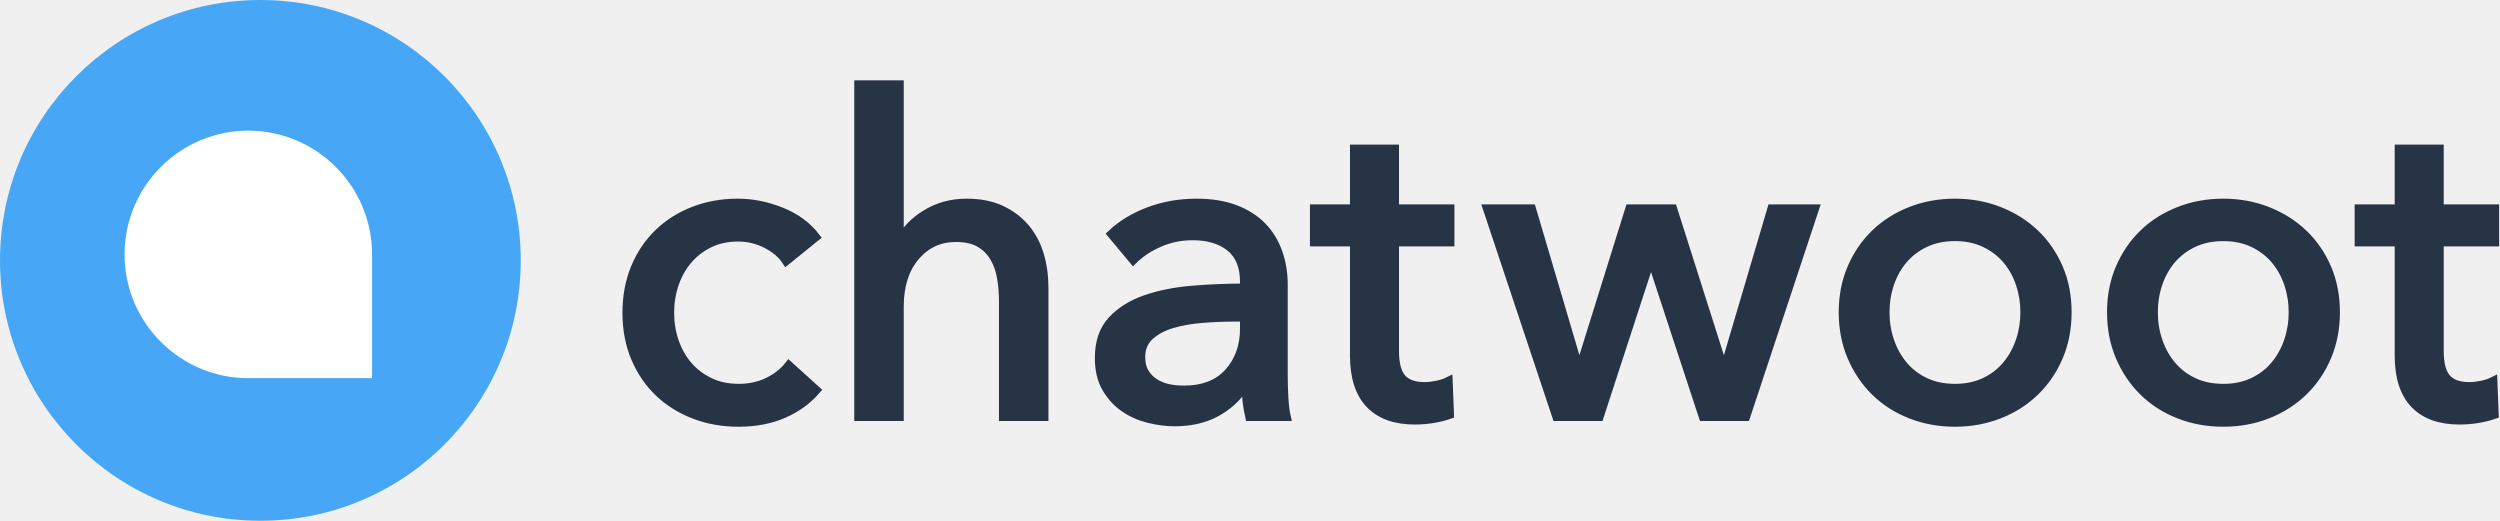
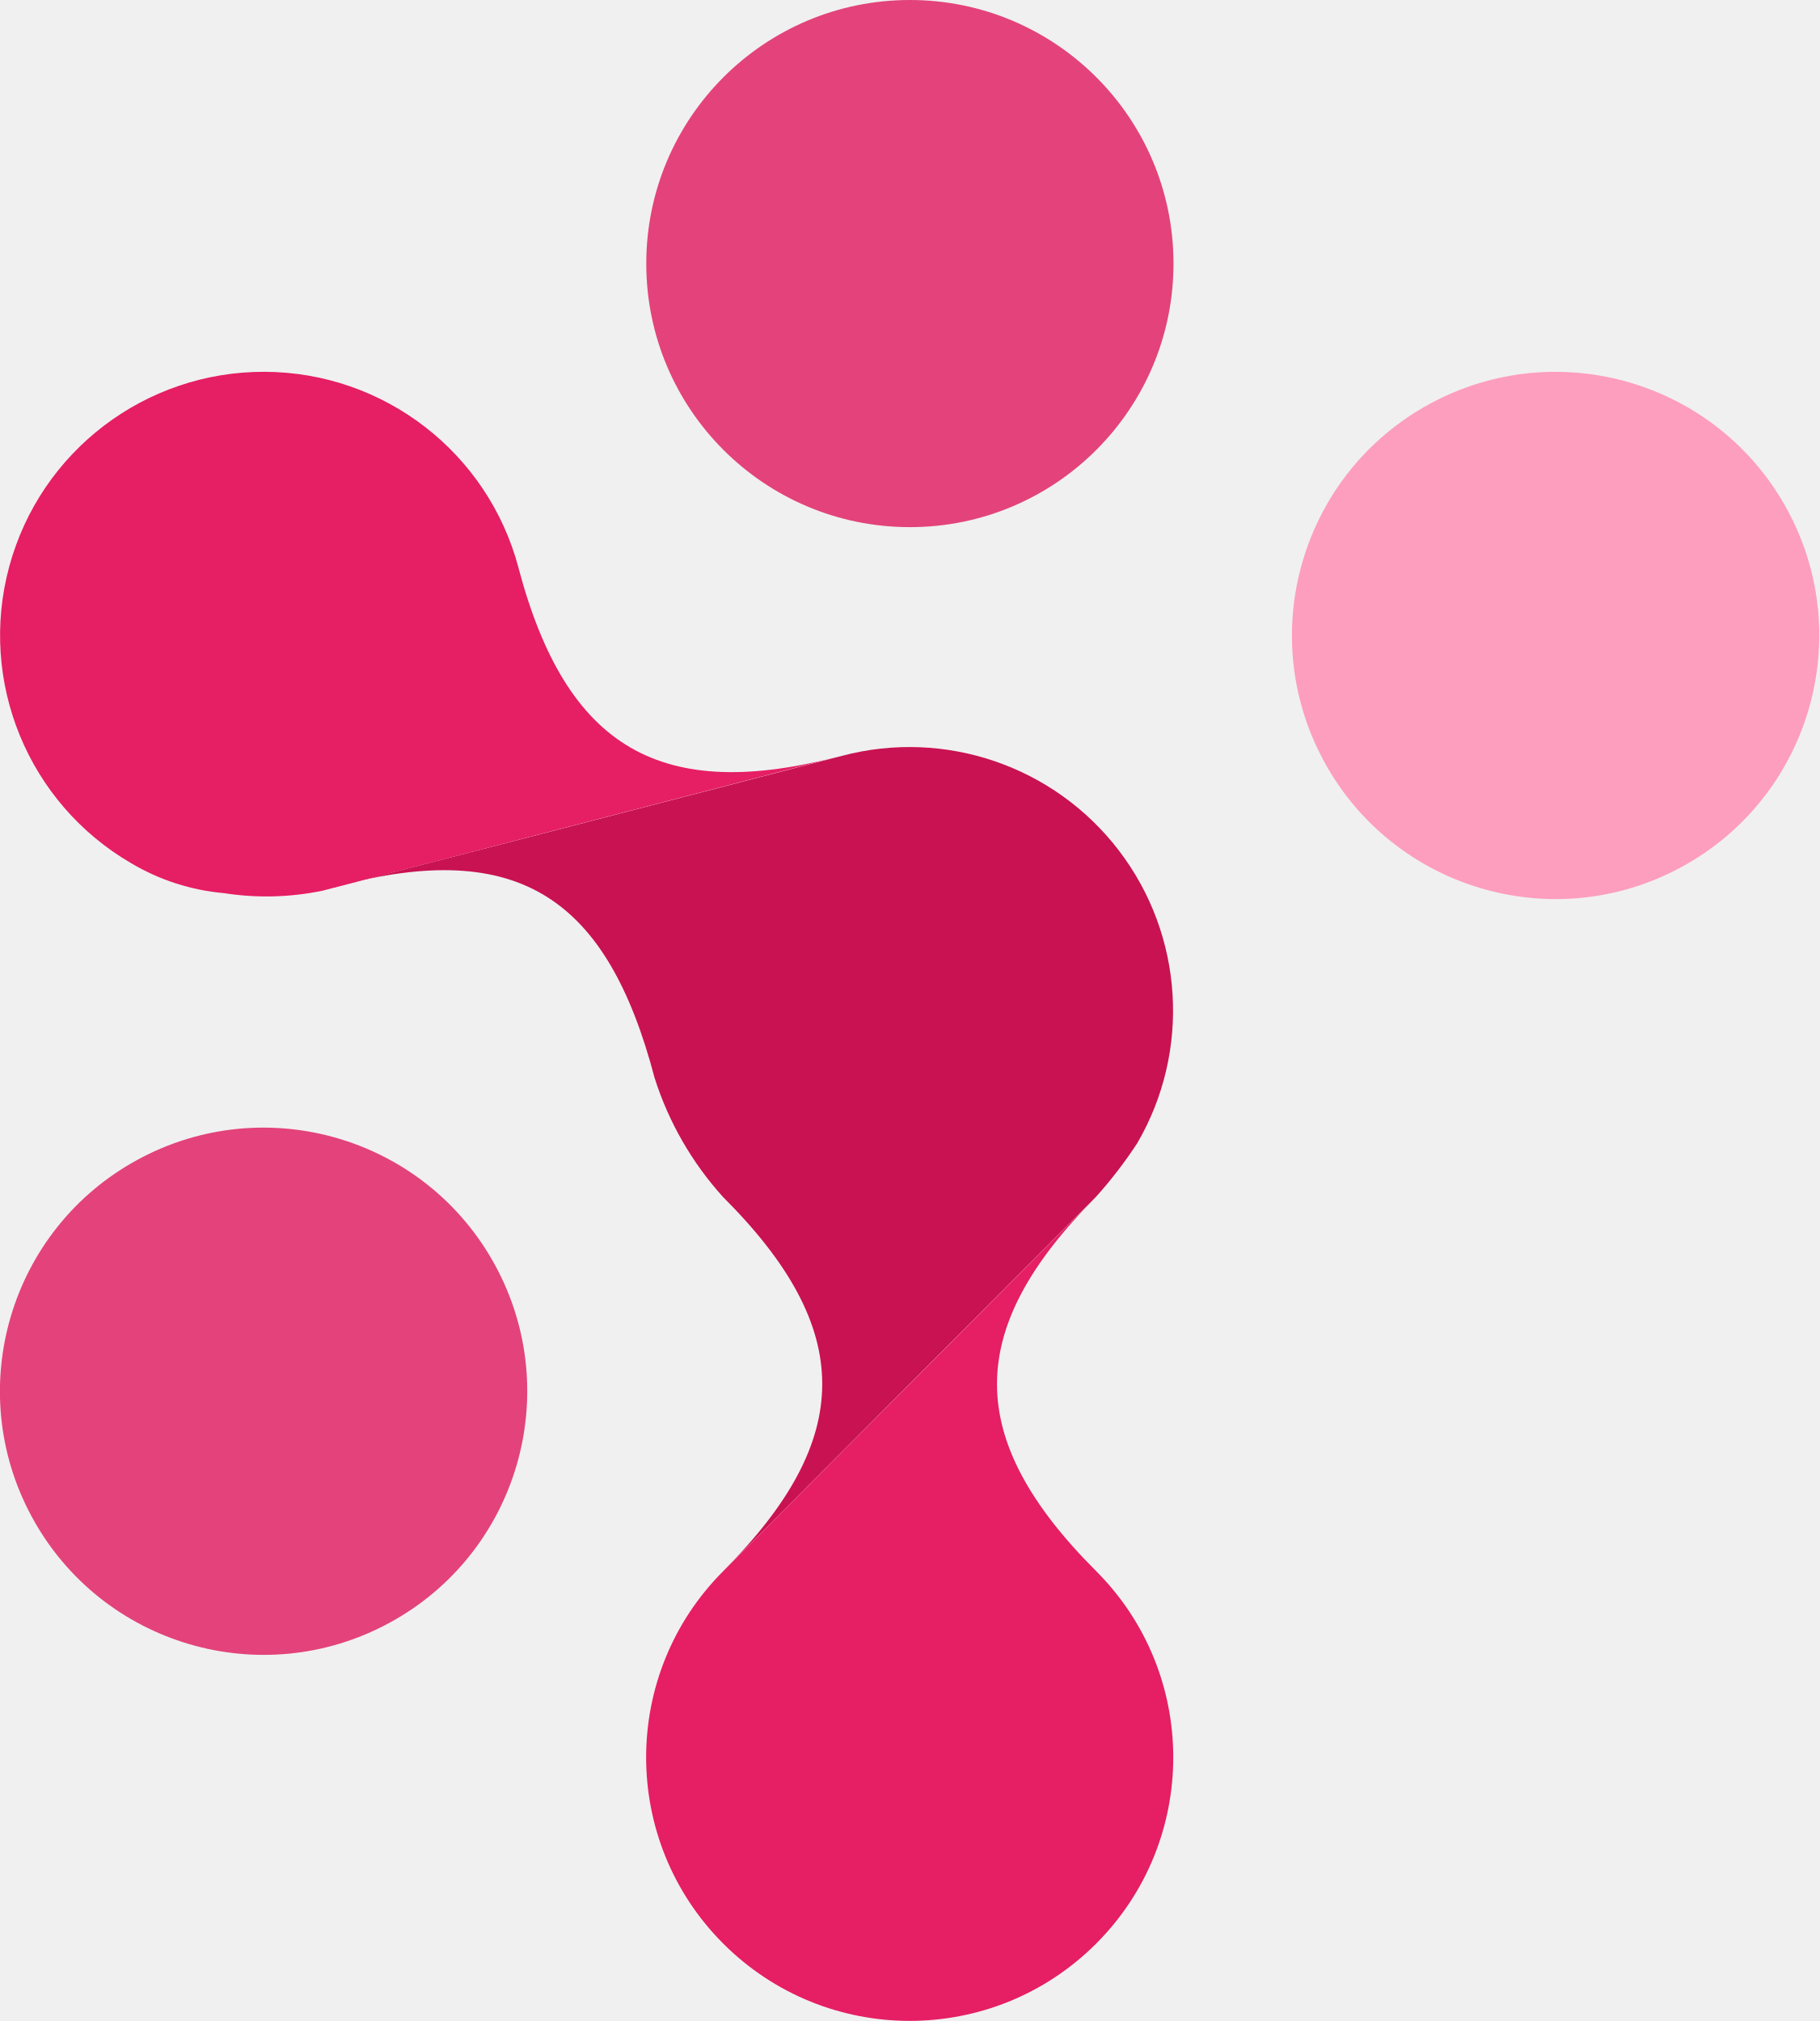
- <svg xmlns="http://www.w3.org/2000/svg" width="2458px" height="512px" viewBox="0 0 2458 512" version="1.1">
-   <g id="Logo" stroke="none" stroke-width="1" fill="none" fill-rule="evenodd">
-     <g id="on_white" fill-rule="nonzero">
-       <g id="woot-log">
-         <circle id="Oval" fill="#47A7F6" cx="256" cy="256" r="256" />
-         <path d="M362.808,368.808 L244.123,368.808 C178.699,368.808 125.457,315.562 125.457,250.122 C125.457,184.703 178.699,131.457 244.124,131.457 C309.565,131.457 362.808,184.703 362.808,250.122 L362.808,368.808 Z" id="Fill-1" stroke="#FFFFFF" stroke-width="6" fill="#FFFFFF" />
-       </g>
-       <path d="M772.982,256.848 C768.658,250.217 762.171,244.667 753.522,240.198 C744.872,235.73 735.647,233.495 725.844,233.495 C715.177,233.495 705.735,235.513 697.518,239.55 C689.302,243.586 682.31,248.992 676.544,255.767 C670.778,262.542 666.381,270.398 663.354,279.336 C660.327,288.273 658.813,297.643 658.813,307.446 C658.813,317.248 660.327,326.618 663.354,335.555 C666.381,344.493 670.778,352.349 676.544,359.124 C682.31,365.899 689.374,371.305 697.735,375.341 C706.095,379.378 715.609,381.396 726.277,381.396 C736.656,381.396 746.098,379.378 754.603,375.341 C763.108,371.305 770.099,365.827 775.577,358.908 L802.822,383.558 C794.173,393.649 783.361,401.505 770.387,407.127 C757.414,412.749 742.71,415.56 726.277,415.56 C710.42,415.56 695.789,412.965 682.382,407.776 C668.976,402.586 657.372,395.307 647.569,385.937 C637.767,376.567 630.055,365.251 624.433,351.989 C618.811,338.727 616,323.879 616,307.446 C616,291.3 618.739,276.597 624.217,263.335 C629.695,250.073 637.335,238.685 647.137,229.171 C656.939,219.657 668.544,212.305 681.95,207.115 C695.356,201.926 709.843,199.331 725.412,199.331 C739.827,199.331 754.17,202.214 768.441,207.98 C782.713,213.746 794.028,222.107 802.389,233.063 L772.982,256.848 Z M885.421,236.09 C890.322,225.999 898.683,217.35 910.504,210.143 C922.324,202.935 935.586,199.331 950.29,199.331 C963.552,199.331 974.94,201.565 984.454,206.034 C993.968,210.503 1001.896,216.485 1008.239,223.981 C1014.582,231.477 1019.267,240.27 1022.294,250.361 C1025.321,260.452 1026.835,271.263 1026.835,282.795 L1026.835,409.938 L986.184,409.938 L986.184,296.634 C986.184,288.273 985.535,280.345 984.238,272.849 C982.94,265.353 980.562,258.722 977.102,252.956 C973.643,247.19 968.958,242.577 963.047,239.117 C957.137,235.658 949.425,233.928 939.911,233.928 C923.766,233.928 910.504,240.054 900.125,252.307 C889.746,264.56 884.556,280.921 884.556,301.391 L884.556,409.938 L843.905,409.938 L843.905,83 L884.556,83 L884.556,236.09 L885.421,236.09 Z M1223.171,277.174 C1223.171,261.893 1218.558,250.577 1209.332,243.226 C1200.106,235.874 1187.853,232.198 1172.573,232.198 C1161.041,232.198 1150.157,234.432 1139.923,238.901 C1129.688,243.37 1121.111,249.064 1114.191,255.983 L1092.568,230.036 C1102.659,220.522 1114.984,213.026 1129.544,207.548 C1144.103,202.07 1159.743,199.331 1176.465,199.331 C1191.169,199.331 1203.926,201.421 1214.738,205.602 C1225.549,209.782 1234.415,215.476 1241.334,222.684 C1248.253,229.892 1253.443,238.396 1256.902,248.199 C1260.362,258.001 1262.092,268.524 1262.092,279.768 L1262.092,369.287 C1262.092,376.206 1262.308,383.486 1262.741,391.126 C1263.173,398.766 1263.966,405.037 1265.119,409.938 L1228.36,409.938 C1226.054,400.136 1224.9,390.333 1224.9,380.531 L1223.603,380.531 C1216.107,391.487 1206.665,399.991 1195.277,406.046 C1183.889,412.1 1170.411,415.128 1154.842,415.128 C1146.77,415.128 1138.337,414.046 1129.544,411.884 C1120.75,409.722 1112.75,406.19 1105.542,401.289 C1098.334,396.388 1092.352,389.901 1087.595,381.828 C1082.838,373.756 1080.46,363.809 1080.46,351.989 C1080.46,336.42 1084.64,324.095 1093.001,315.014 C1101.362,305.932 1112.317,299.013 1125.868,294.256 C1139.418,289.499 1154.698,286.399 1171.708,284.958 C1188.718,283.516 1205.872,282.795 1223.171,282.795 L1223.171,277.174 Z M1213.224,312.203 C1203.133,312.203 1192.682,312.635 1181.871,313.5 C1171.059,314.365 1161.257,316.095 1152.464,318.689 C1143.67,321.284 1136.391,325.176 1130.625,330.366 C1124.859,335.555 1121.976,342.475 1121.976,351.124 C1121.976,357.178 1123.201,362.224 1125.651,366.26 C1128.102,370.296 1131.345,373.612 1135.382,376.206 C1139.418,378.801 1143.887,380.603 1148.788,381.612 C1153.689,382.621 1158.734,383.126 1163.924,383.126 C1182.952,383.126 1197.584,377.432 1207.818,366.044 C1218.053,354.655 1223.171,340.312 1223.171,323.014 L1223.171,312.203 L1213.224,312.203 Z M1425.993,238.252 L1371.504,238.252 L1371.504,345.069 C1371.504,357.467 1373.81,366.332 1378.423,371.666 C1383.036,376.999 1390.388,379.666 1400.478,379.666 C1404.226,379.666 1408.263,379.234 1412.587,378.369 C1416.912,377.504 1420.804,376.206 1424.264,374.477 L1425.561,407.776 C1420.66,409.506 1415.254,410.875 1409.344,411.884 C1403.433,412.893 1397.307,413.398 1390.964,413.398 C1371.648,413.398 1356.872,408.064 1346.637,397.397 C1336.402,386.729 1331.285,370.729 1331.285,349.394 L1331.285,238.252 L1291.931,238.252 L1291.931,204.953 L1331.285,204.953 L1331.285,146.139 L1371.504,146.139 L1371.504,204.953 L1425.993,204.953 L1425.993,238.252 Z M1506.078,204.953 L1552.351,361.503 L1553.216,361.503 L1602.083,204.953 L1644.897,204.953 L1694.629,361.503 L1695.494,361.503 L1741.767,204.953 L1784.581,204.953 L1716.685,409.938 L1674.304,409.938 L1623.706,255.983 L1622.841,255.983 L1572.676,409.938 L1530.295,409.938 L1461.967,204.953 L1506.078,204.953 Z M2032.811,307.013 C2032.811,322.87 2030,337.429 2024.378,350.691 C2018.756,363.953 2010.972,375.413 2001.026,385.072 C1991.079,394.73 1979.331,402.226 1965.78,407.56 C1952.23,412.893 1937.671,415.56 1922.102,415.56 C1906.534,415.56 1891.974,412.893 1878.424,407.56 C1864.873,402.226 1853.197,394.73 1843.395,385.072 C1833.592,375.413 1825.88,363.953 1820.258,350.691 C1814.636,337.429 1811.825,322.87 1811.825,307.013 C1811.825,291.156 1814.636,276.669 1820.258,263.551 C1825.88,250.433 1833.592,239.117 1843.395,229.603 C1853.197,220.089 1864.873,212.665 1878.424,207.332 C1891.974,201.998 1906.534,199.331 1922.102,199.331 C1937.671,199.331 1952.23,201.998 1965.78,207.332 C1979.331,212.665 1991.079,220.089 2001.026,229.603 C2010.972,239.117 2018.756,250.433 2024.378,263.551 C2030,276.669 2032.811,291.156 2032.811,307.013 Z M1990.43,307.013 C1990.43,297.211 1988.917,287.841 1985.89,278.903 C1982.862,269.966 1978.466,262.11 1972.7,255.334 C1966.934,248.559 1959.798,243.154 1951.293,239.117 C1942.788,235.081 1933.058,233.063 1922.102,233.063 C1911.146,233.063 1901.416,235.081 1892.911,239.117 C1884.406,243.154 1877.271,248.559 1871.505,255.334 C1865.738,262.11 1861.342,269.966 1858.315,278.903 C1855.287,287.841 1853.774,297.211 1853.774,307.013 C1853.774,316.816 1855.287,326.185 1858.315,335.123 C1861.342,344.06 1865.738,351.989 1871.505,358.908 C1877.271,365.827 1884.406,371.305 1892.911,375.341 C1901.416,379.378 1911.146,381.396 1922.102,381.396 C1933.058,381.396 1942.788,379.378 1951.293,375.341 C1959.798,371.305 1966.934,365.827 1972.7,358.908 C1978.466,351.989 1982.862,344.06 1985.89,335.123 C1988.917,326.185 1990.43,316.816 1990.43,307.013 Z M2296.611,307.013 C2296.611,322.87 2293.8,337.429 2288.178,350.691 C2282.556,363.953 2274.771,375.413 2264.825,385.072 C2254.878,394.73 2243.13,402.226 2229.58,407.56 C2216.029,412.893 2201.47,415.56 2185.901,415.56 C2170.333,415.56 2155.774,412.893 2142.223,407.56 C2128.673,402.226 2116.996,394.73 2107.194,385.072 C2097.392,375.413 2089.68,363.953 2084.058,350.691 C2078.436,337.429 2075.625,322.87 2075.625,307.013 C2075.625,291.156 2078.436,276.669 2084.058,263.551 C2089.68,250.433 2097.392,239.117 2107.194,229.603 C2116.996,220.089 2128.673,212.665 2142.223,207.332 C2155.774,201.998 2170.333,199.331 2185.901,199.331 C2201.47,199.331 2216.029,201.998 2229.58,207.332 C2243.13,212.665 2254.878,220.089 2264.825,229.603 C2274.771,239.117 2282.556,250.433 2288.178,263.551 C2293.8,276.669 2296.611,291.156 2296.611,307.013 Z M2254.23,307.013 C2254.23,297.211 2252.716,287.841 2249.689,278.903 C2246.662,269.966 2242.265,262.11 2236.499,255.334 C2230.733,248.559 2223.597,243.154 2215.092,239.117 C2206.587,235.081 2196.857,233.063 2185.901,233.063 C2174.946,233.063 2165.215,235.081 2156.71,239.117 C2148.205,243.154 2141.07,248.559 2135.304,255.334 C2129.538,262.11 2125.141,269.966 2122.114,278.903 C2119.087,287.841 2117.573,297.211 2117.573,307.013 C2117.573,316.816 2119.087,326.185 2122.114,335.123 C2125.141,344.06 2129.538,351.989 2135.304,358.908 C2141.07,365.827 2148.205,371.305 2156.71,375.341 C2165.215,379.378 2174.946,381.396 2185.901,381.396 C2196.857,381.396 2206.587,379.378 2215.092,375.341 C2223.597,371.305 2230.733,365.827 2236.499,358.908 C2242.265,351.989 2246.662,344.06 2249.689,335.123 C2252.716,326.185 2254.23,316.816 2254.23,307.013 Z M2453.16,238.252 L2398.671,238.252 L2398.671,345.069 C2398.671,357.467 2400.977,366.332 2405.59,371.666 C2410.203,376.999 2417.554,379.666 2427.645,379.666 C2431.393,379.666 2435.429,379.234 2439.754,378.369 C2444.079,377.504 2447.971,376.206 2451.43,374.477 L2452.728,407.776 C2447.827,409.506 2442.421,410.875 2436.511,411.884 C2430.6,412.893 2424.474,413.398 2418.131,413.398 C2398.815,413.398 2384.039,408.064 2373.804,397.397 C2363.569,386.729 2358.452,370.729 2358.452,349.394 L2358.452,238.252 L2319.098,238.252 L2319.098,204.953 L2358.452,204.953 L2358.452,146.139 L2398.671,146.139 L2398.671,204.953 L2453.16,204.953 L2453.16,238.252 Z" id="chatwoot" stroke="#273445" stroke-width="8" fill="#273444" />
-     </g>
+ <svg xmlns="http://www.w3.org/2000/svg" width="34.419" height="38.239" viewBox="0 0 34.419 38.239">
+   <g id="Gruppe_3591" data-name="Gruppe 3591" transform="translate(-424.585 -365.061)">
+     <path id="Pfad_11104" data-name="Pfad 11104" d="M11.509,0A4.987,4.987,0,1,0,16.5,4.986,4.987,4.987,0,0,0,11.509,0" transform="translate(430.285 365.061)" fill="#e3437a" />
+     <path id="Pfad_11105" data-name="Pfad 11105" d="M20.412,13.125a4.987,4.987,0,1,0-6.763-2,4.986,4.986,0,0,0,6.763,2" transform="translate(435.983 368.341)" fill="#fd9ebf" />
+     <path id="Pfad_11107" data-name="Pfad 11107" d="M3.688,10.175c3.422-.907,5.1.213,6,3.633a6.112,6.112,0,0,0,1.293,2.249c2.505,2.5,2.5,4.578,0,7.081l7.053-7.081a8.339,8.339,0,0,0,.785-1.021A4.986,4.986,0,0,0,13.232,7.71l0,0c-9.776,2.543-9.718,2.515-9.665,2.5Z" transform="translate(427.282 371.652)" fill="#c91251" />
+     <path id="Pfad_11108" data-name="Pfad 11108" d="M15.036,19.165c-2.5-2.5-2.5-4.576,0-7.079L7.983,19.165a4.986,4.986,0,1,0,7.053,0" transform="translate(430.285 375.622)" fill="#e61e63" />
+     <path id="Pfad_11110" data-name="Pfad 11110" d="M9.809,7.463h0a4.987,4.987,0,1,0-7.327,5.59,4.146,4.146,0,0,0,1.755.566A5.217,5.217,0,0,0,6.1,13.573l9.83-2.556c-3.422.909-5.215-.133-6.122-3.555" transform="translate(424.585 368.341)" fill="#e61e63" />
+     <path id="Pfad_11111" data-name="Pfad 11111" d="M7.368,20.756a4.987,4.987,0,1,0-6.763-2,4.986,4.986,0,0,0,6.763,2" transform="translate(424.585 375.01)" fill="#e3437a" />
  </g>
</svg>
